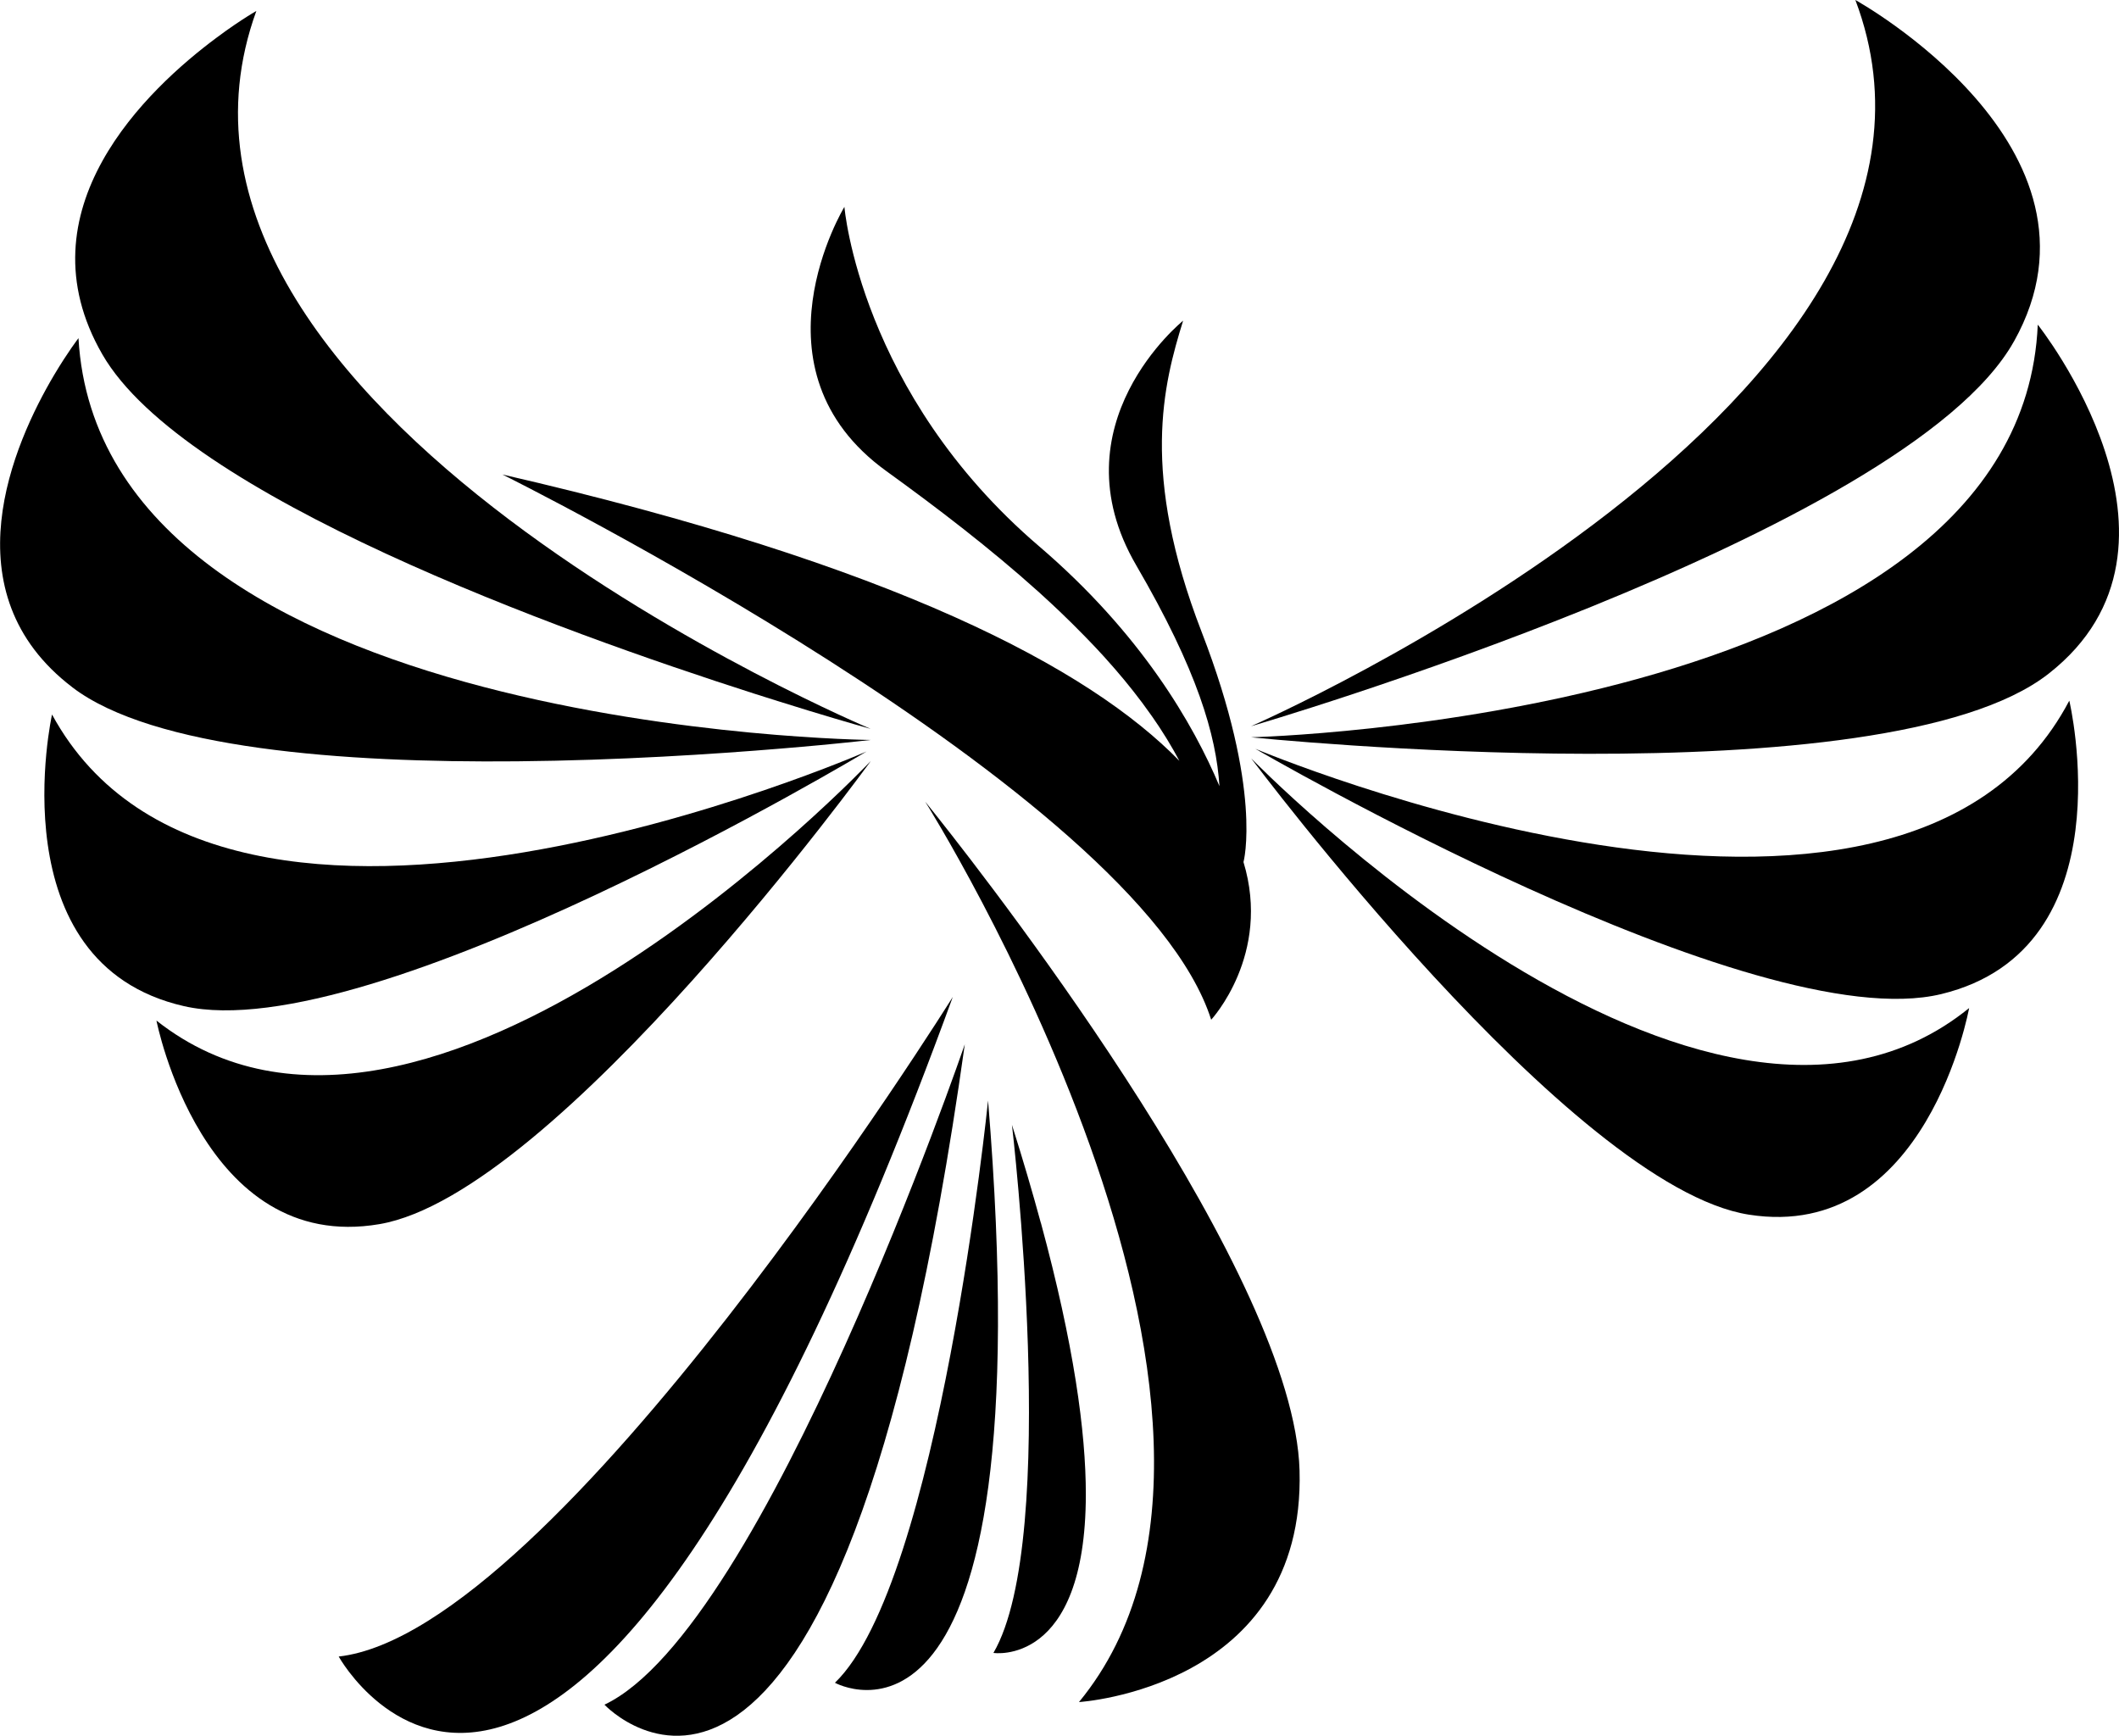
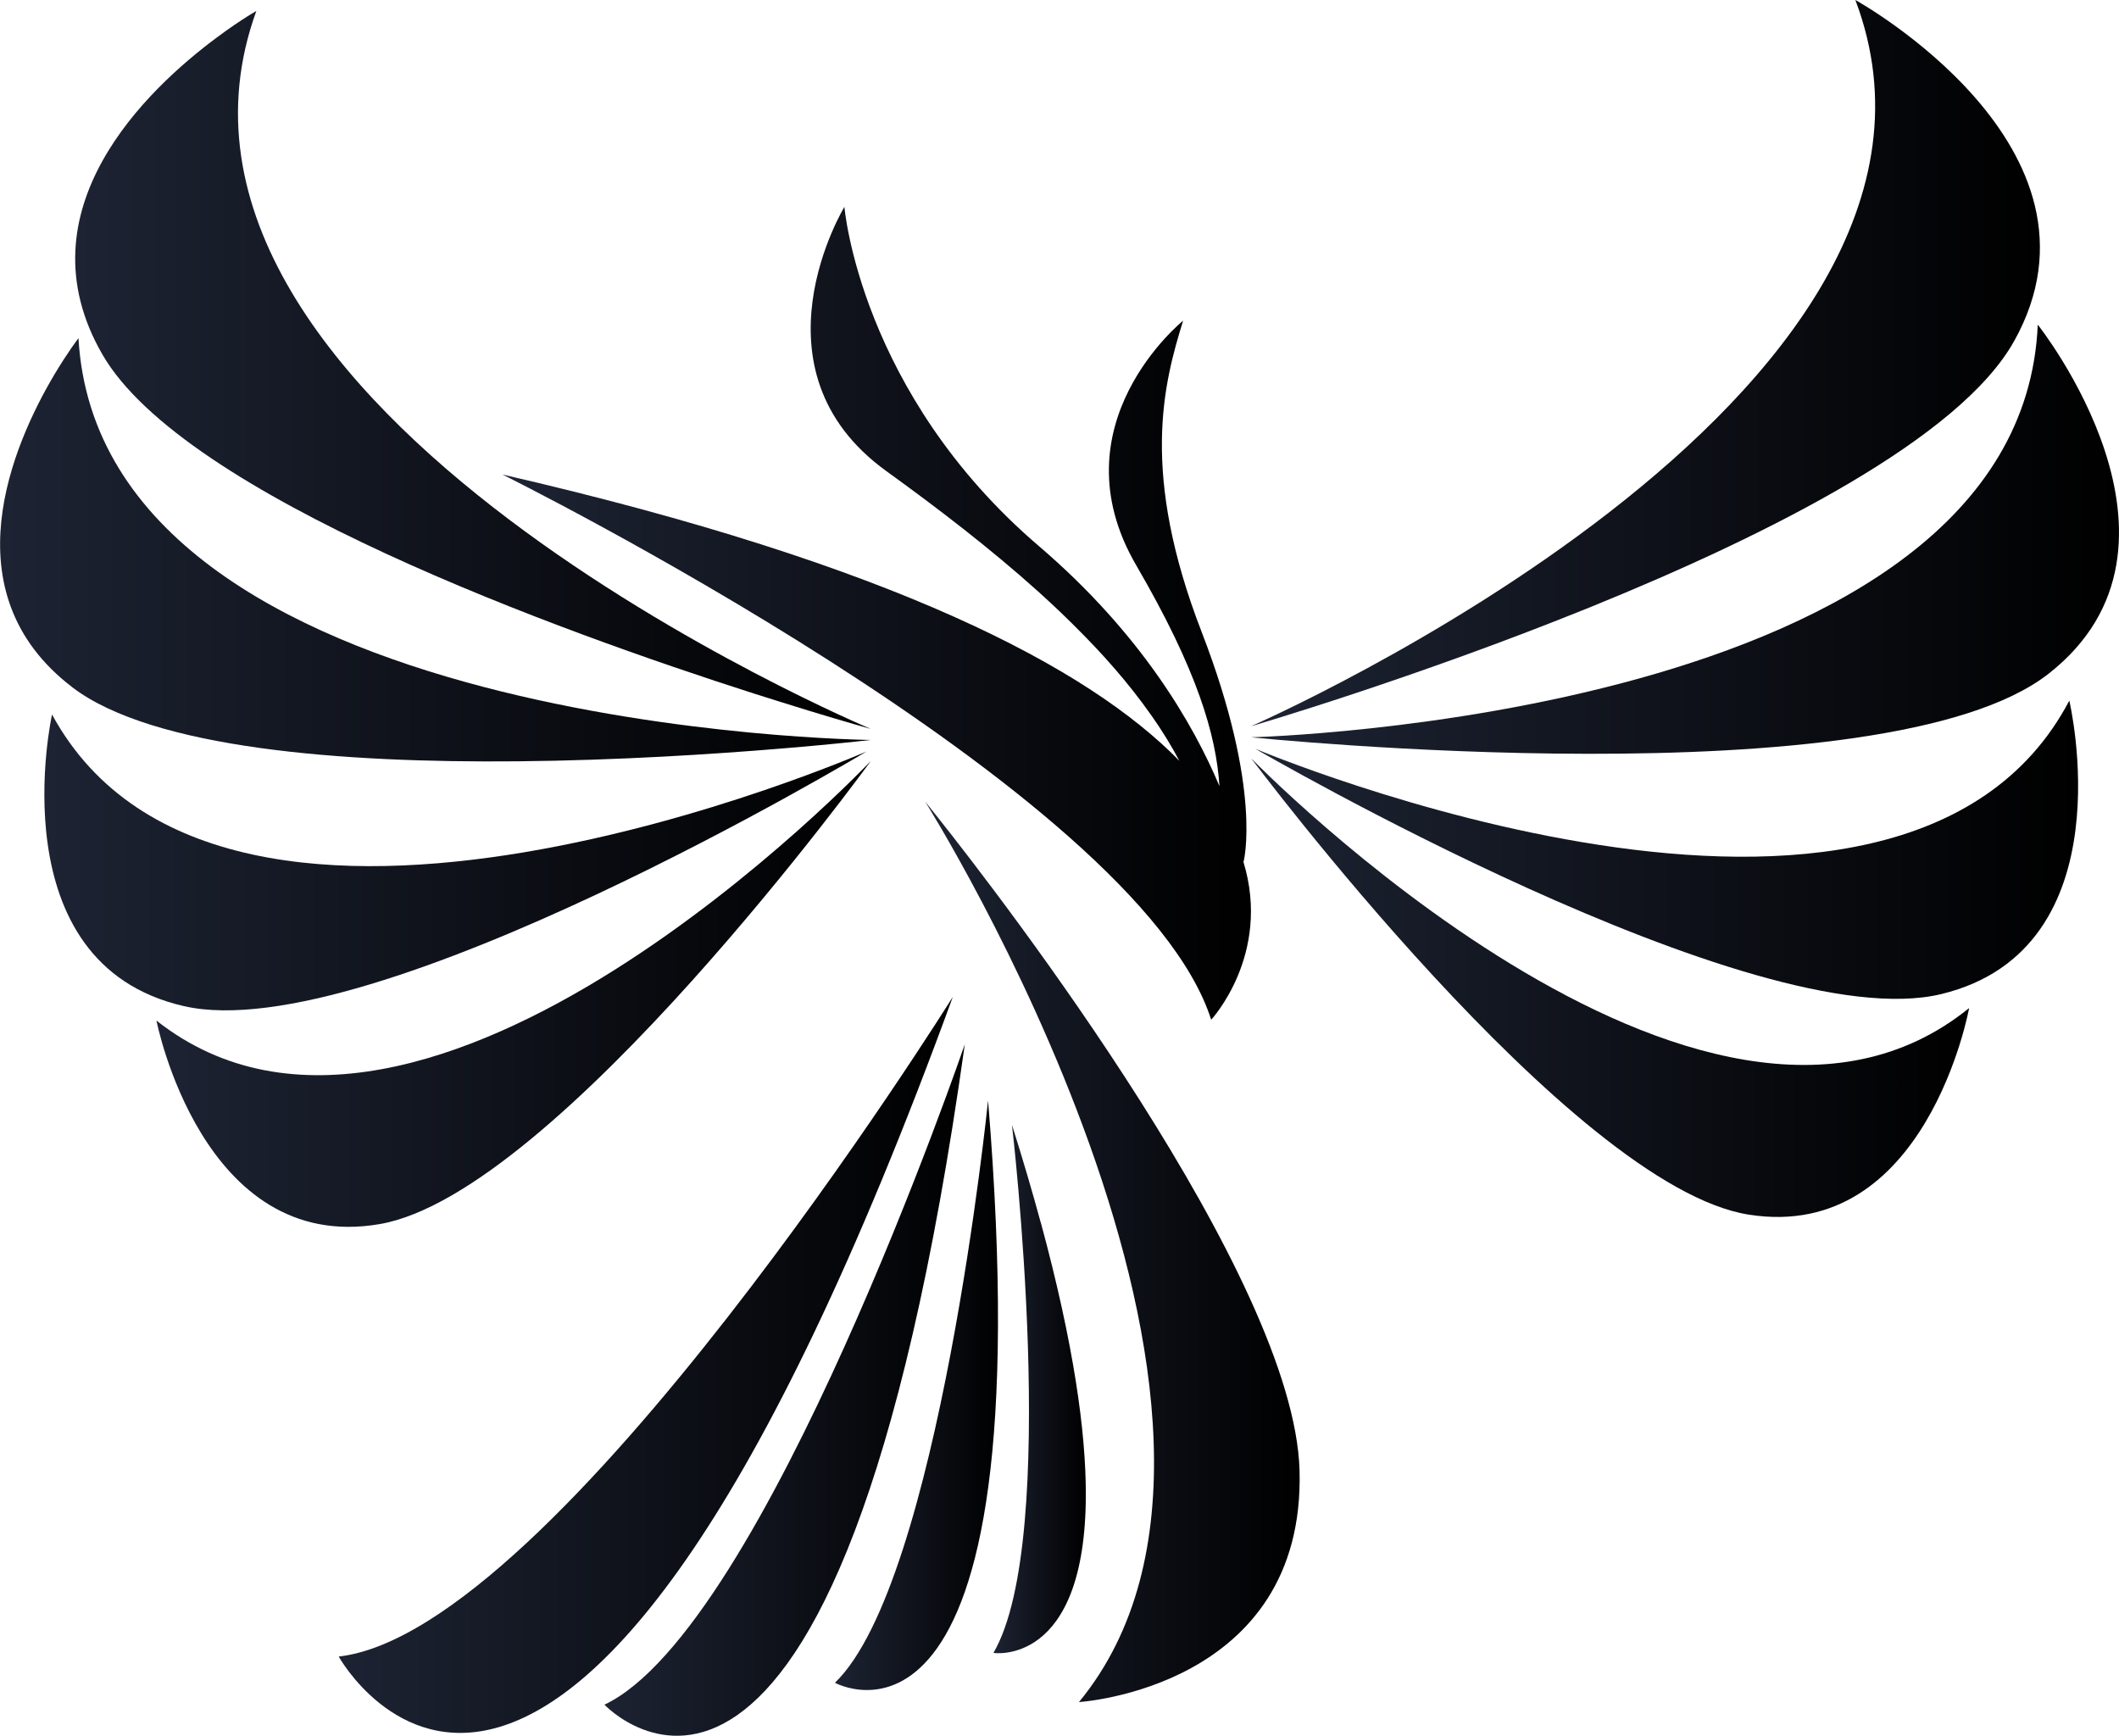
<svg xmlns="http://www.w3.org/2000/svg" xmlns:xlink="http://www.w3.org/1999/xlink" id="Capa_2" data-name="Capa 2" viewBox="0 0 299.73 245.51">
  <defs>
+     <style>
+       .cls-1 {
+         fill: url(#Degradado_sin_nombre_17-6);
+       }
+ 
+       .cls-2 {
+         fill: url(#Degradado_sin_nombre_17-5);
+       }
+ 
+       .cls-3 {
+         fill: url(#Degradado_sin_nombre_17-2);
+       }
+ 
+       .cls-4 {
+         fill: url(#Degradado_sin_nombre_17-4);
+       }
+ 
+       .cls-5 {
+         fill: url(#Degradado_sin_nombre_17-3);
+       }
+ 
+       .cls-6 {
+         fill: url(#Degradado_sin_nombre_17-9);
+       }
+ 
+       .cls-7 {
+         fill: url(#Degradado_sin_nombre_17-8);
+       }
+ 
+       .cls-8 {
+         fill: url(#Degradado_sin_nombre_17-7);
+       }
+ 
+       .cls-9 {
+         fill: url(#Degradado_sin_nombre_17);
+       }
+ 
+       .cls-10 {
+         fill: url(#Degradado_sin_nombre_17-14);
+       }
+ 
+       .cls-11 {
+         fill: url(#Degradado_sin_nombre_17-12);
+       }
+ 
+       .cls-12 {
+         fill: url(#Degradado_sin_nombre_17-10);
+       }
+ 
+       .cls-13 {
+         fill: url(#Degradado_sin_nombre_17-11);
+       }
+ 
+       .cls-14 {
+         fill: url(#Degradado_sin_nombre_17-13);
+       }
+     </style>
    <linearGradient id="Degradado_sin_nombre_17" data-name="Degradado sin nombre 17" x1="71.04" y1="86.75" x2="176.95" y2="86.75" gradientUnits="userSpaceOnUse">
      <stop offset="0" stop-color="#1d2333" />
      <stop offset="1" stop-color="#000" />
    </linearGradient>
    <linearGradient id="Degradado_sin_nombre_17-2" data-name="Degradado sin nombre 17" x1="10.64" y1="52.32" x2="123.15" y2="52.32" xlink:href="#Degradado_sin_nombre_17" />
    <linearGradient id="Degradado_sin_nombre_17-3" data-name="Degradado sin nombre 17" x1="0" y1="77.76" x2="123.16" y2="77.76" xlink:href="#Degradado_sin_nombre_17" />
    <linearGradient id="Degradado_sin_nombre_17-4" data-name="Degradado sin nombre 17" x1="6.28" y1="121.98" x2="122.57" y2="121.98" xlink:href="#Degradado_sin_nombre_17" />
    <linearGradient id="Degradado_sin_nombre_17-5" data-name="Degradado sin nombre 17" x1="22.13" y1="140.58" x2="123.18" y2="140.58" xlink:href="#Degradado_sin_nombre_17" />
    <linearGradient id="Degradado_sin_nombre_17-6" data-name="Degradado sin nombre 17" x1="176.95" y1="51.36" x2="288.54" y2="51.36" xlink:href="#Degradado_sin_nombre_17" />
    <linearGradient id="Degradado_sin_nombre_17-7" data-name="Degradado sin nombre 17" x1="176.96" y1="76.27" x2="299.73" y2="76.27" xlink:href="#Degradado_sin_nombre_17" />
    <linearGradient id="Degradado_sin_nombre_17-8" data-name="Degradado sin nombre 17" x1="177.57" y1="120.18" x2="293.95" y2="120.18" xlink:href="#Degradado_sin_nombre_17" />
    <linearGradient id="Degradado_sin_nombre_17-9" data-name="Degradado sin nombre 17" x1="176.98" y1="139.7" x2="278.53" y2="139.7" xlink:href="#Degradado_sin_nombre_17" />
    <linearGradient id="Degradado_sin_nombre_17-10" data-name="Degradado sin nombre 17" x1="47.91" y1="193.06" x2="134.77" y2="193.06" xlink:href="#Degradado_sin_nombre_17" />
    <linearGradient id="Degradado_sin_nombre_17-11" data-name="Degradado sin nombre 17" x1="85.5" y1="196.61" x2="136.47" y2="196.61" xlink:href="#Degradado_sin_nombre_17" />
    <linearGradient id="Degradado_sin_nombre_17-12" data-name="Degradado sin nombre 17" x1="118.09" y1="197.35" x2="141.16" y2="197.35" xlink:href="#Degradado_sin_nombre_17" />
    <linearGradient id="Degradado_sin_nombre_17-13" data-name="Degradado sin nombre 17" x1="140.52" y1="196.47" x2="153.59" y2="196.47" xlink:href="#Degradado_sin_nombre_17" />
    <linearGradient id="Degradado_sin_nombre_17-14" data-name="Degradado sin nombre 17" x1="130.86" y1="177.06" x2="183.83" y2="177.06" xlink:href="#Degradado_sin_nombre_17" />
  </defs>
  <g id="Capa_1-2" data-name="Capa 1">
    <g>
      <path class="cls-9" d="M71.04,67.1s89.91,44.54,100.28,77.13c0,0,8.55-9.2,4.57-22.3h0s2.77-10.09-5.92-32.55c-8.69-22.46-5.42-35-2.62-44.02,0,0-18.25,14.67-6.63,34.6,8.67,14.88,11.31,24.04,11.77,31.23-3.67-8.72-11.04-21.55-25.54-33.95-25.33-21.67-27.51-47.98-27.51-47.98,0,0-13.98,23,5.93,37.37,7.28,5.26,14.71,10.95,21.43,16.99.02.02.04.03.06.05.53.48,1.05.96,1.57,1.44.04.03.07.07.11.1.51.47,1.01.94,1.5,1.41.05.05.1.09.14.14.48.46.96.93,1.44,1.4.06.06.12.11.17.17.46.46.92.92,1.37,1.38.07.07.14.14.21.21.44.45.87.9,1.3,1.35.08.08.15.16.23.24.42.44.83.89,1.24,1.34.08.09.17.18.25.28.4.44.79.88,1.17,1.32.09.1.17.2.26.3.38.44.75.87,1.11,1.31.09.11.18.22.27.33.36.43.71.87,1.05,1.3.09.12.18.23.27.35.34.43.67.86,1,1.3.09.12.18.24.27.37.32.43.63.86.94,1.3.09.13.18.25.27.38.3.43.59.86.88,1.29.09.13.18.27.26.4.28.43.55.86.82,1.29.09.14.17.28.25.41.26.43.51.86.76,1.29.08.14.16.29.24.43.21.37.41.74.61,1.11-12.76-13.07-40.16-27.71-95.81-40.51" />
      <path class="cls-3" d="M106.66,98.1c1.17.37,2.29.73,3.36,1.06,1.6.5,3.09.96,4.45,1.38,5.41,1.65,8.68,2.55,8.68,2.55,0,0-107.37-45.07-86.89-101.54,0,0-.23.13-.64.38-.17.1-.36.22-.58.36-1,.63-2.55,1.65-4.38,3.02C20.84,12.6,2.7,29.71,14.48,50.13c11.53,19.99,64.73,39.18,92.18,47.97" />
      <path class="cls-5" d="M10.24,97.22c11.4,8.67,38.25,10.69,62.91,10.46,14.32-.13,27.9-1.02,37.28-1.8,2.09-.17,3.97-.34,5.6-.49.82-.08,1.57-.15,2.26-.22.35-.03.67-.07.99-.1.62-.06,1.18-.12,1.66-.17,1.44-.15,2.23-.24,2.23-.24,0,0-108.9-1.11-112.07-56.83,0,0-1.52,1.97-3.44,5.2-5.75,9.7-15.05,30.76,2.59,44.19" />
      <path class="cls-4" d="M122.57,106.29s-90.73,39.76-115.21-5.23c0,0-7.85,35.2,18.67,41.25,26.52,6.05,96.54-36.02,96.54-36.02" />
      <path class="cls-2" d="M53.68,173.14c25.08-4.29,69.5-65.51,69.5-65.51,0,0-63.1,66.64-101.05,36.72,0,0,6.46,33.08,31.55,28.79" />
      <path class="cls-1" d="M284.88,48.28c15.34-27.44-22.44-48.28-22.44-48.28,21.25,56.18-85.49,102.72-85.49,102.72,0,0,92.6-27.01,107.93-54.45" />
      <path class="cls-8" d="M289.77,95.29c23.27-18.22-1.53-49.37-1.53-49.37-2.41,55.75-111.28,58.36-111.28,58.36,0,0,89.54,9.23,112.81-8.99" />
      <path class="cls-7" d="M177.57,105.91s70.59,41.1,97.03,34.69c26.44-6.41,18.1-41.5,18.1-41.5-23.86,45.33-115.13,6.81-115.13,6.81" />
      <path class="cls-6" d="M176.98,107.26s45.26,60.6,70.4,64.54c25.14,3.95,31.15-29.22,31.15-29.22-37.54,30.45-101.55-35.32-101.55-35.32" />
      <path class="cls-12" d="M134.77,141.01s-56.07,89.81-86.86,93.29c0,0,31.79,57.62,86.86-93.29" />
      <path class="cls-13" d="M85.5,241.11s32.96,35.17,50.97-93.41c0,0-28.29,82.66-50.97,93.41" />
      <path class="cls-11" d="M139.76,155.66s-6.94,68.18-21.66,82.35c0,0,29.79,16.45,21.66-82.35" />
      <path class="cls-14" d="M147.22,172.95c-1.17-4.31-2.52-8.92-4.08-13.85,0,0,6.88,58.39-2.62,74.69h0s0,0,0,0c0,0,0,0,0,0,0,0,13.03,2.01,13.07-22.38.01-8.87-1.69-21.24-6.36-38.46" />
      <path class="cls-10" d="M131.77,114.51c-.23-.29-.43-.53-.57-.71-.22-.27-.33-.41-.33-.41,0,0,54.84,87.13,21.75,127.35,0,0,32.04-1.98,31.2-32.75-.76-27.41-42.17-81.03-51.22-92.44-.32-.4-.6-.75-.83-1.04" />
    </g>
  </g>
</svg>
